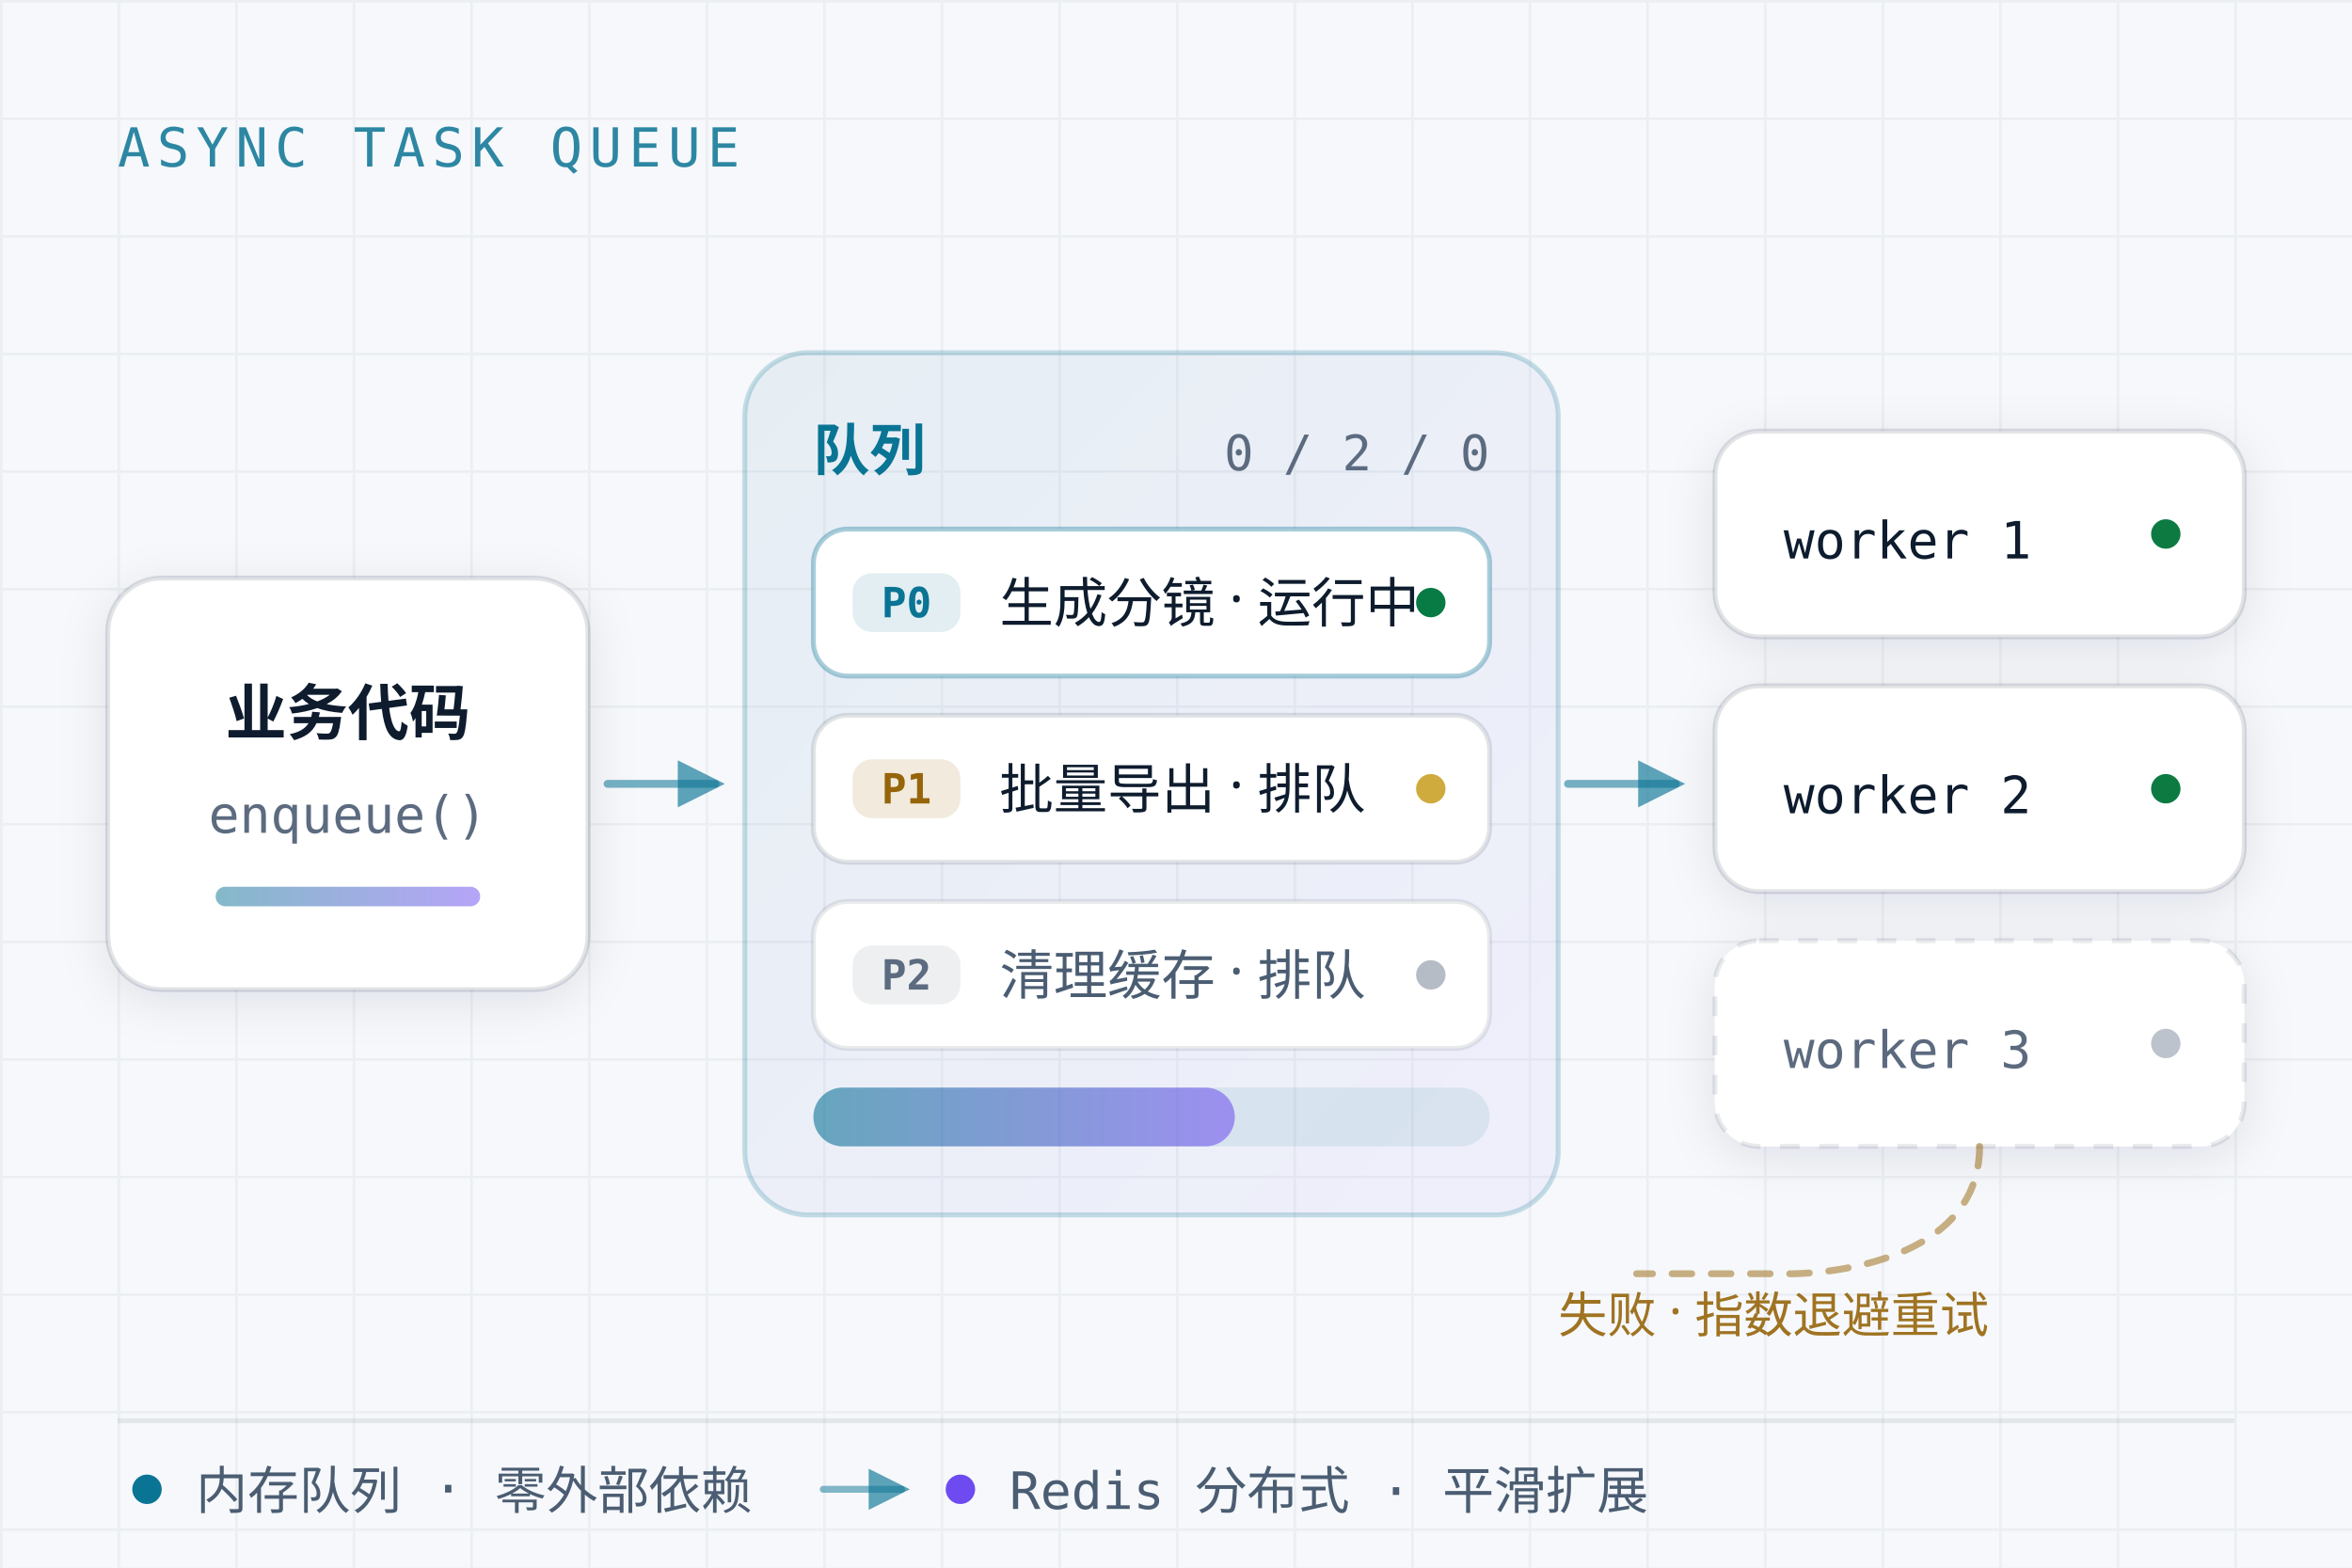
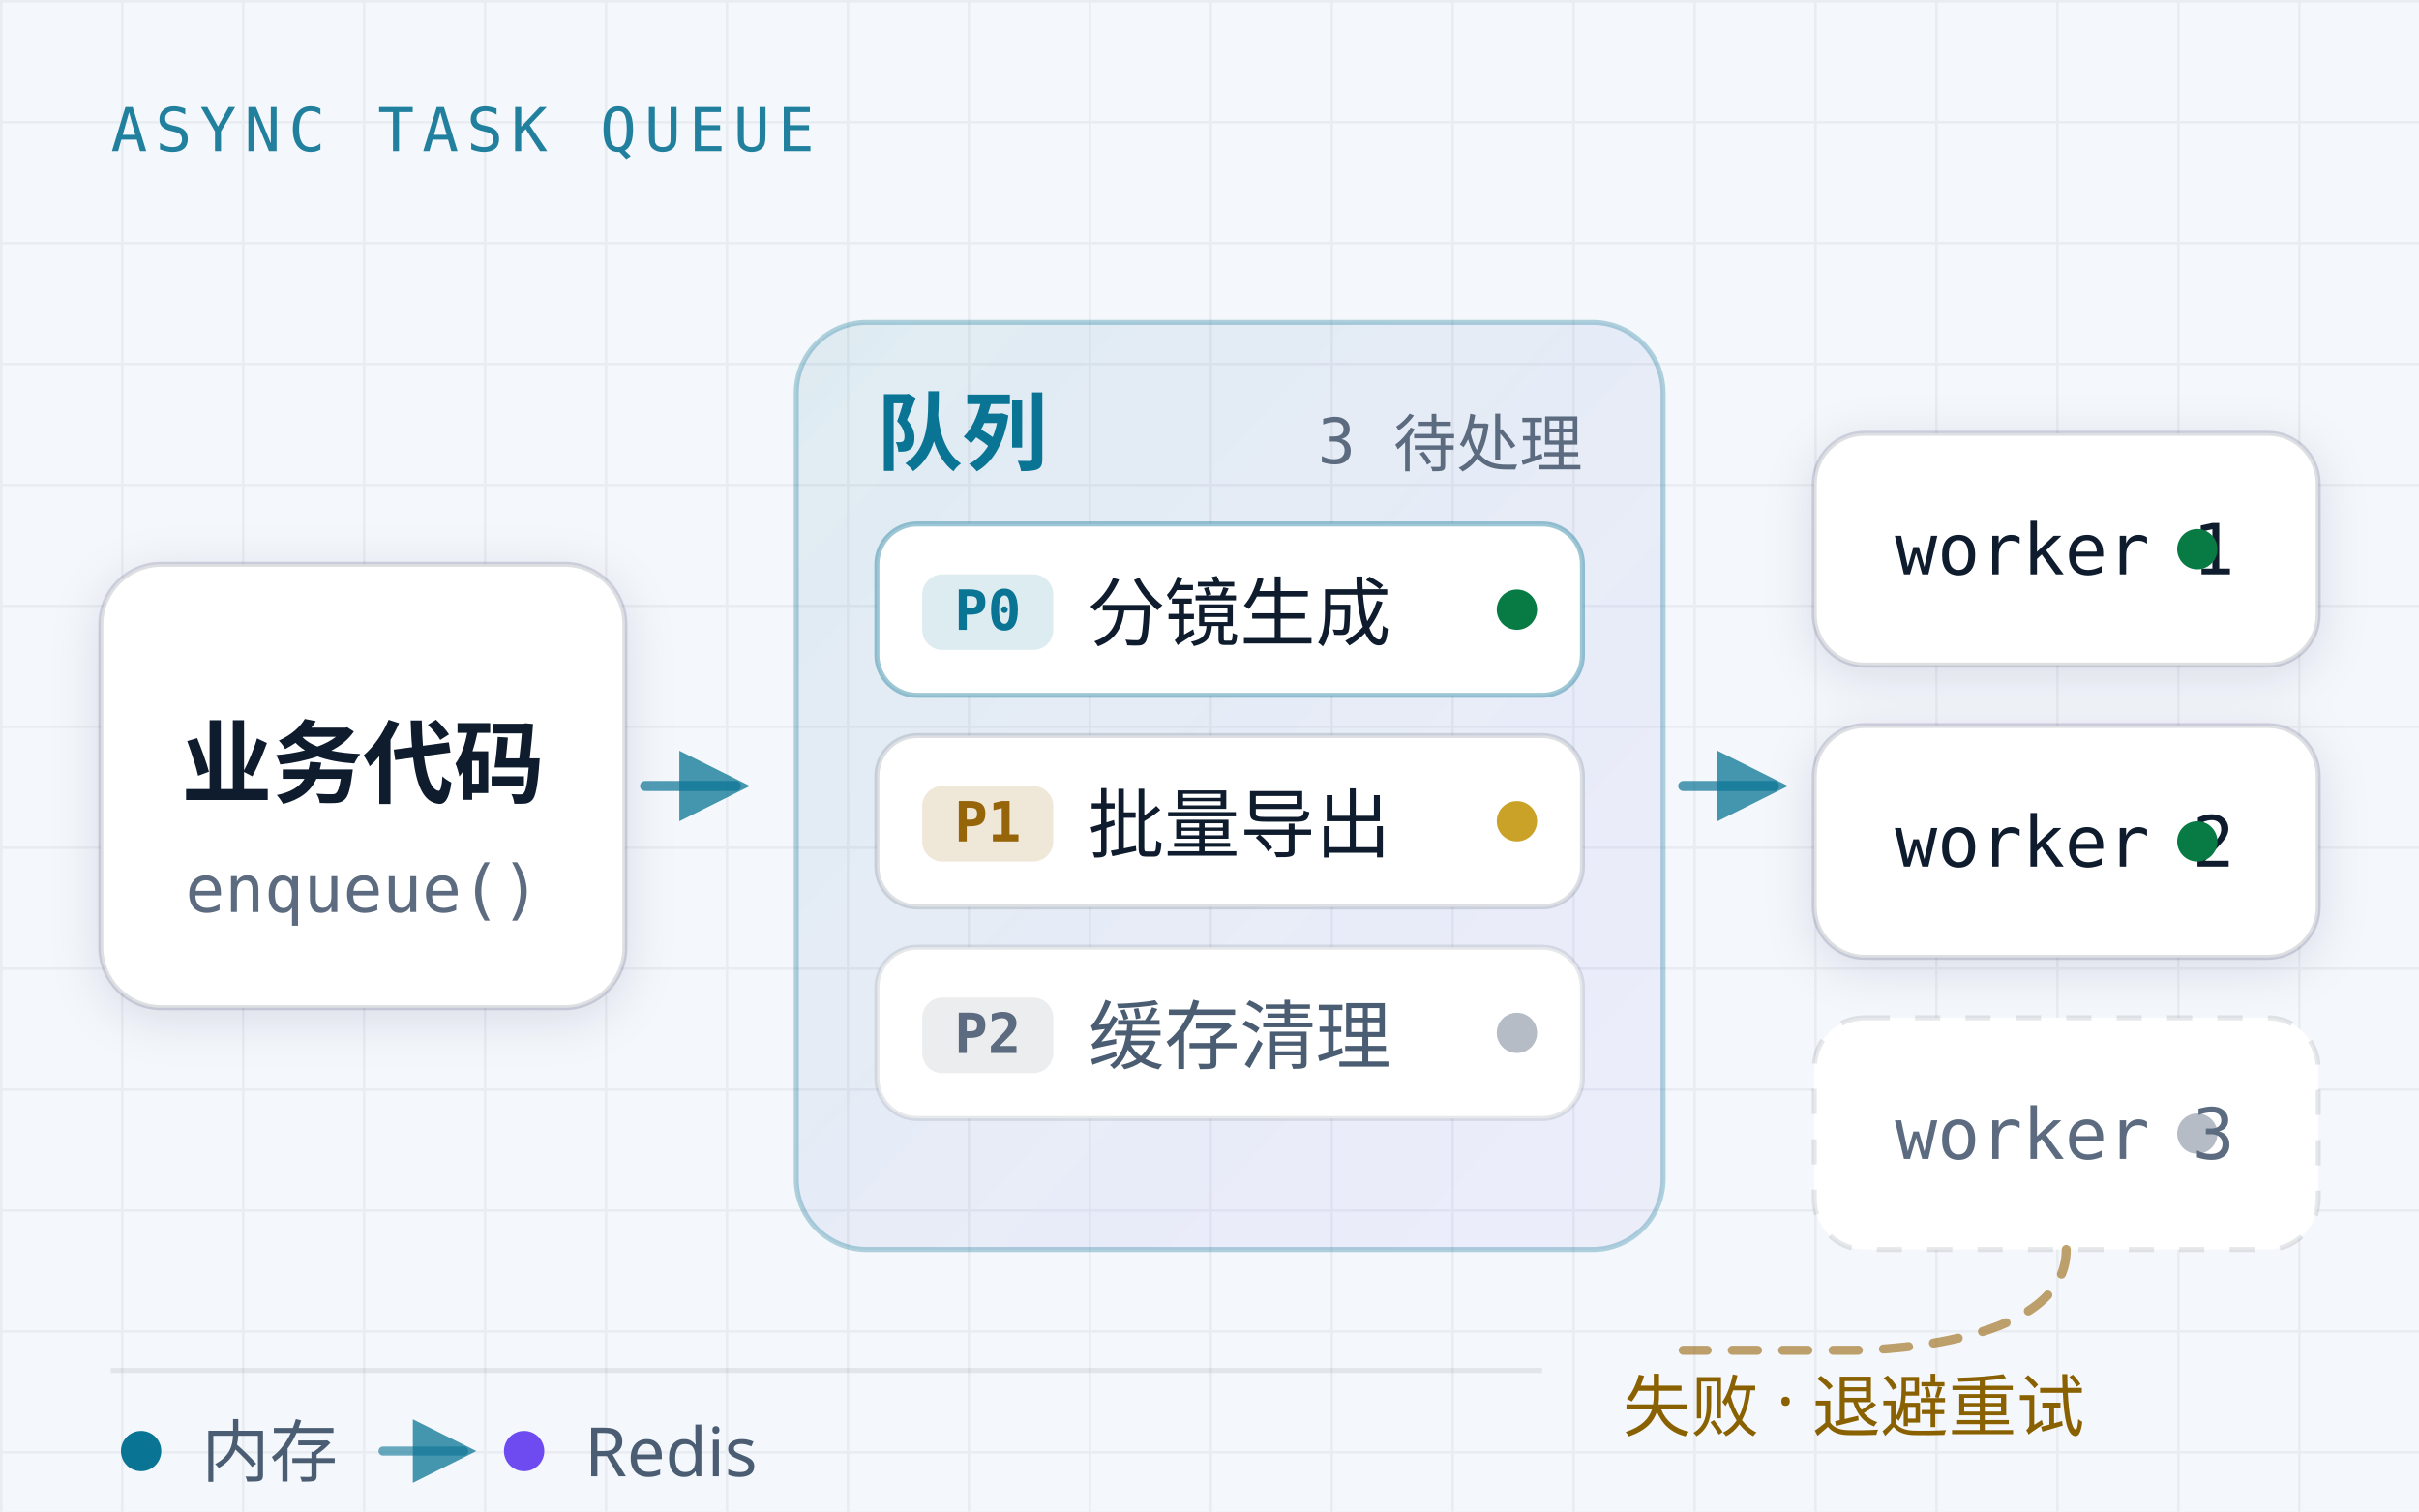
- <svg xmlns="http://www.w3.org/2000/svg" viewBox="0 0 480 320" width="480" height="320" role="img" aria-labelledby="nq-t nq-d">
+ <svg xmlns="http://www.w3.org/2000/svg" viewBox="0 0 480 300" width="480" height="300" role="img" aria-labelledby="nq-t nq-d">
  <defs>
    <linearGradient id="nq-link" x1="0" y1="0" x2="1" y2="0">
      <stop offset="0%" stop-color="#0a7494" />
      <stop offset="100%" stop-color="#6d4bf0" />
    </linearGradient>
    <linearGradient id="nq-fill" x1="0" y1="0" x2="1" y2="1">
-       <stop offset="0%" stop-color="#0a7494" stop-opacity="0.07" />
-       <stop offset="100%" stop-color="#6d4bf0" stop-opacity="0.05" />
+       <stop offset="0%" stop-color="#0a7494" stop-opacity="0.09" />
+       <stop offset="100%" stop-color="#6d4bf0" stop-opacity="0.06" />
    </linearGradient>
    <pattern id="nq-grid" width="24" height="24" patternUnits="userSpaceOnUse">
-       <path d="M24 0H0v24" fill="none" stroke="#0e1c2e" stroke-opacity="0.045" stroke-width="1" />
+       <path d="M24 0H0v24" fill="none" stroke="#0e1c2e" stroke-opacity="0.05" stroke-width="1" />
    </pattern>
    <filter id="nq-soft" x="-30%" y="-30%" width="160%" height="160%">
-       <feDropShadow dx="0" dy="2" stdDeviation="5" flood-color="#0f2243" flood-opacity="0.10" />
+       <feDropShadow dx="0" dy="2" stdDeviation="5" flood-color="#0f2243" flood-opacity="0.12" />
    </filter>
-     <marker id="nq-arrow" viewBox="0 0 10 10" refX="8" refY="5" markerWidth="6" markerHeight="6" orient="auto-start-reverse">
-       <path d="M0 0 10 5 0 10z" fill="#0a7494" fill-opacity="0.65" />
+     <marker id="nq-arrow" viewBox="0 0 10 10" refX="8" refY="5" markerWidth="7" markerHeight="7" orient="auto-start-reverse">
+       <path d="M0 0 10 5 0 10z" fill="#0a7494" fill-opacity="0.75" />
    </marker>
  </defs>
-   <rect width="480" height="320" fill="#f6f8fb" />
-   <rect width="480" height="320" fill="url(#nq-grid)" />
-   <text x="24" y="34" font-family="ui-monospace, Consolas, monospace" font-size="11" letter-spacing="1.4" fill="#0a7494" fill-opacity="0.85">ASYNC TASK QUEUE</text>
+   <rect width="480" height="300" fill="#f4f7fb" />
+   <rect width="480" height="300" fill="url(#nq-grid)" />
+   <text x="22" y="30" font-family="ui-monospace, Consolas, monospace" font-size="12" letter-spacing="1.6" fill="#0a7494" fill-opacity="0.9">ASYNC TASK QUEUE</text>
  <g filter="url(#nq-soft)">
-     <rect x="22" y="118" width="98" height="84" rx="11" fill="#ffffff" stroke="#0e1c2e" stroke-opacity="0.12" />
+     <rect x="20" y="112" width="104" height="88" rx="12" fill="#ffffff" stroke="#0e1c2e" stroke-opacity="0.14" />
  </g>
-   <text x="71" y="150" text-anchor="middle" font-family="system-ui, 'Microsoft YaHei', sans-serif" font-size="12.5" font-weight="600" fill="#0e1c2e">业务代码</text>
-   <text x="71" y="170" text-anchor="middle" font-family="ui-monospace, Consolas, monospace" font-size="10.5" fill="#5c6b7f">enqueue()</text>
-   <rect x="44" y="181" width="54" height="4" rx="2" fill="url(#nq-link)" fill-opacity="0.5" />
-   <path d="M124 160h22" stroke="#0a7494" stroke-opacity="0.55" stroke-width="1.6" stroke-linecap="round" marker-end="url(#nq-arrow)" />
-   <rect x="152" y="72" width="166" height="176" rx="13" fill="url(#nq-fill)" stroke="#0a7494" stroke-opacity="0.22" />
-   <text x="166" y="96" font-family="system-ui, 'Microsoft YaHei', sans-serif" font-size="11.5" font-weight="600" fill="#0a7494">队列</text>
-   <text x="304" y="96" text-anchor="end" font-family="ui-monospace, Consolas, monospace" font-size="10" fill="#5c6b7f">0 / 2 / 0</text>
-   <g font-family="system-ui, 'Microsoft YaHei', sans-serif" font-size="11">
-     <g>
-       <rect x="166" y="108" width="138" height="30" rx="7" fill="#ffffff" stroke="#0a7494" stroke-opacity="0.35" />
-       <rect x="174" y="117" width="22" height="12" rx="4" fill="#0a7494" fill-opacity="0.12" />
-       <text x="185" y="126" text-anchor="middle" font-family="ui-monospace, Consolas, monospace" font-size="8.5" font-weight="700" fill="#0a7494">P0</text>
-       <text x="204" y="127" fill="#0e1c2e">生成分镜 · 运行中</text>
-       <circle cx="292" cy="123" r="3" fill="#087a43" />
-     </g>
-     <g>
-       <rect x="166" y="146" width="138" height="30" rx="7" fill="#ffffff" stroke="#0e1c2e" stroke-opacity="0.12" />
-       <rect x="174" y="155" width="22" height="12" rx="4" fill="#96650a" fill-opacity="0.14" />
-       <text x="185" y="164" text-anchor="middle" font-family="ui-monospace, Consolas, monospace" font-size="8.5" font-weight="700" fill="#96650a">P1</text>
-       <text x="204" y="165" fill="#0e1c2e">批量导出 · 排队</text>
-       <circle cx="292" cy="161" r="3" fill="#c9a227" fill-opacity="0.9" />
-     </g>
-     <g>
-       <rect x="166" y="184" width="138" height="30" rx="7" fill="#ffffff" stroke="#0e1c2e" stroke-opacity="0.09" />
-       <rect x="174" y="193" width="22" height="12" rx="4" fill="#0e1c2e" fill-opacity="0.07" />
-       <text x="185" y="202" text-anchor="middle" font-family="ui-monospace, Consolas, monospace" font-size="8.5" font-weight="700" fill="#5c6b7f">P2</text>
-       <text x="204" y="203" fill="#4b5d72">清理缓存 · 排队</text>
-       <circle cx="292" cy="199" r="3" fill="#5c6b7f" fill-opacity="0.45" />
-     </g>
+   <text x="72" y="158" text-anchor="middle" font-family="system-ui, 'Microsoft YaHei', sans-serif" font-size="18" font-weight="600" fill="#0e1c2e">业务代码</text>
+   <text x="72" y="181" text-anchor="middle" font-family="ui-monospace, Consolas, monospace" font-size="13" fill="#5c6b7f">enqueue()</text>
+   <path d="M128 156h18" stroke="#0a7494" stroke-opacity="0.7" stroke-width="2" stroke-linecap="round" marker-end="url(#nq-arrow)" />
+   <rect x="158" y="64" width="172" height="184" rx="14" fill="url(#nq-fill)" stroke="#0a7494" stroke-opacity="0.3" />
+   <text x="174" y="92" font-family="system-ui, 'Microsoft YaHei', sans-serif" font-size="17" font-weight="600" fill="#0a7494">队列</text>
+   <text x="314" y="92" text-anchor="end" font-family="ui-monospace, Consolas, monospace" font-size="12.5" fill="#5c6b7f">3 待处理</text>
+   <g>
+     <rect x="174" y="104" width="140" height="34" rx="8" fill="#ffffff" stroke="#0a7494" stroke-opacity="0.4" />
+     <rect x="183" y="114" width="26" height="15" rx="4" fill="#0a7494" fill-opacity="0.14" />
+     <text x="196" y="125" text-anchor="middle" font-family="ui-monospace, Consolas, monospace" font-size="11" font-weight="700" fill="#0a7494">P0</text>
+     <text x="216" y="127" font-family="system-ui, 'Microsoft YaHei', sans-serif" font-size="15" fill="#0e1c2e">分镜生成</text>
+     <circle cx="301" cy="121" r="4" fill="#087a43" />
  </g>
-   <rect x="166" y="222" width="138" height="12" rx="6" fill="#0a7494" fill-opacity="0.10" />
-   <rect x="166" y="222" width="86" height="12" rx="6" fill="url(#nq-link)" fill-opacity="0.55" />
-   <path d="M320 160h22" stroke="#0a7494" stroke-opacity="0.55" stroke-width="1.6" stroke-linecap="round" marker-end="url(#nq-arrow)" />
-   <g filter="url(#nq-soft)" font-family="ui-monospace, Consolas, monospace" font-size="10.5">
-     <rect x="350" y="88" width="108" height="42" rx="9" fill="#ffffff" stroke="#0e1c2e" stroke-opacity="0.12" />
-     <text x="364" y="114" fill="#0e1c2e">worker 1</text>
-     <circle cx="442" cy="109" r="3" fill="#087a43" />
-     <rect x="350" y="140" width="108" height="42" rx="9" fill="#ffffff" stroke="#0e1c2e" stroke-opacity="0.12" />
-     <text x="364" y="166" fill="#0e1c2e">worker 2</text>
-     <circle cx="442" cy="161" r="3" fill="#087a43" />
-     <rect x="350" y="192" width="108" height="42" rx="9" fill="#ffffff" stroke="#0e1c2e" stroke-opacity="0.09" stroke-dasharray="4 4" />
-     <text x="364" y="218" fill="#5c6b7f">worker 3</text>
-     <circle cx="442" cy="213" r="3" fill="#5c6b7f" fill-opacity="0.4" />
+   <g>
+     <rect x="174" y="146" width="140" height="34" rx="8" fill="#ffffff" stroke="#0e1c2e" stroke-opacity="0.14" />
+     <rect x="183" y="156" width="26" height="15" rx="4" fill="#96650a" fill-opacity="0.16" />
+     <text x="196" y="167" text-anchor="middle" font-family="ui-monospace, Consolas, monospace" font-size="11" font-weight="700" fill="#96650a">P1</text>
+     <text x="216" y="169" font-family="system-ui, 'Microsoft YaHei', sans-serif" font-size="15" fill="#0e1c2e">批量导出</text>
+     <circle cx="301" cy="163" r="4" fill="#c9a227" />
  </g>
-   <path d="M404 234c0 26-38 26-38 26h-32" fill="none" stroke="#96650a" stroke-opacity="0.5" stroke-width="1.4" stroke-dasharray="4 4" stroke-linecap="round" />
-   <text x="318" y="272" font-family="system-ui, 'Microsoft YaHei', sans-serif" font-size="10" fill="#96650a" fill-opacity="0.9">失败 · 指数退避重试</text>
-   <line x1="24" y1="290" x2="456" y2="290" stroke="#0e1c2e" stroke-opacity="0.08" />
-   <g font-family="ui-monospace, Consolas, monospace" font-size="10.5">
-     <circle cx="30" cy="304" r="3" fill="#0a7494" />
-     <text x="40" y="308" fill="#4b5d72">内存队列 · 零外部依赖</text>
-     <path d="M168 304h16" stroke="#0a7494" stroke-opacity="0.5" stroke-width="1.4" stroke-linecap="round" marker-end="url(#nq-arrow)" />
-     <circle cx="196" cy="304" r="3" fill="#6d4bf0" />
-     <text x="206" y="308" fill="#4b5d72">Redis 分布式 · 平滑扩展</text>
+   <g>
+     <rect x="174" y="188" width="140" height="34" rx="8" fill="#ffffff" stroke="#0e1c2e" stroke-opacity="0.1" />
+     <rect x="183" y="198" width="26" height="15" rx="4" fill="#0e1c2e" fill-opacity="0.08" />
+     <text x="196" y="209" text-anchor="middle" font-family="ui-monospace, Consolas, monospace" font-size="11" font-weight="700" fill="#5c6b7f">P2</text>
+     <text x="216" y="211" font-family="system-ui, 'Microsoft YaHei', sans-serif" font-size="15" fill="#4b5d72">缓存清理</text>
+     <circle cx="301" cy="205" r="4" fill="#5c6b7f" fill-opacity="0.45" />
  </g>
+   <path d="M334 156h18" stroke="#0a7494" stroke-opacity="0.7" stroke-width="2" stroke-linecap="round" marker-end="url(#nq-arrow)" />
+   <g filter="url(#nq-soft)">
+     <rect x="360" y="86" width="100" height="46" rx="10" fill="#ffffff" stroke="#0e1c2e" stroke-opacity="0.14" />
+     <rect x="360" y="144" width="100" height="46" rx="10" fill="#ffffff" stroke="#0e1c2e" stroke-opacity="0.14" />
+   </g>
+   <rect x="360" y="202" width="100" height="46" rx="10" fill="#ffffff" stroke="#0e1c2e" stroke-opacity="0.1" stroke-dasharray="5 5" />
+   <g font-family="ui-monospace, Consolas, monospace" font-size="14" fill="#0e1c2e">
+     <text x="376" y="114">worker 1</text>
+     <text x="376" y="172">worker 2</text>
+   </g>
+   <text x="376" y="230" font-family="ui-monospace, Consolas, monospace" font-size="14" fill="#5c6b7f">worker 3</text>
+   <circle cx="436" cy="109" r="4" fill="#087a43" />
+   <circle cx="436" cy="167" r="4" fill="#087a43" />
+   <circle cx="436" cy="225" r="4" fill="#5c6b7f" fill-opacity="0.45" />
+   <path d="M410 248c0 20-42 20-42 20h-34" fill="none" stroke="#96650a" stroke-opacity="0.6" stroke-width="1.8" stroke-dasharray="5 5" stroke-linecap="round" />
+   <text x="322" y="284" font-family="system-ui, 'Microsoft YaHei', sans-serif" font-size="13.5" fill="#8a6100">失败 · 退避重试</text>
+   <line x1="22" y1="272" x2="306" y2="272" stroke="#0e1c2e" stroke-opacity="0.08" />
+   <circle cx="28" cy="288" r="4" fill="#0a7494" />
+   <text x="40" y="293" font-family="system-ui, 'Microsoft YaHei', sans-serif" font-size="13.5" fill="#4b5d72">内存</text>
+   <path d="M76 288h16" stroke="#0a7494" stroke-opacity="0.6" stroke-width="1.8" stroke-linecap="round" marker-end="url(#nq-arrow)" />
+   <circle cx="104" cy="288" r="4" fill="#6d4bf0" />
+   <text x="116" y="293" font-family="system-ui, 'Microsoft YaHei', sans-serif" font-size="13.5" fill="#4b5d72">Redis</text>
</svg>
